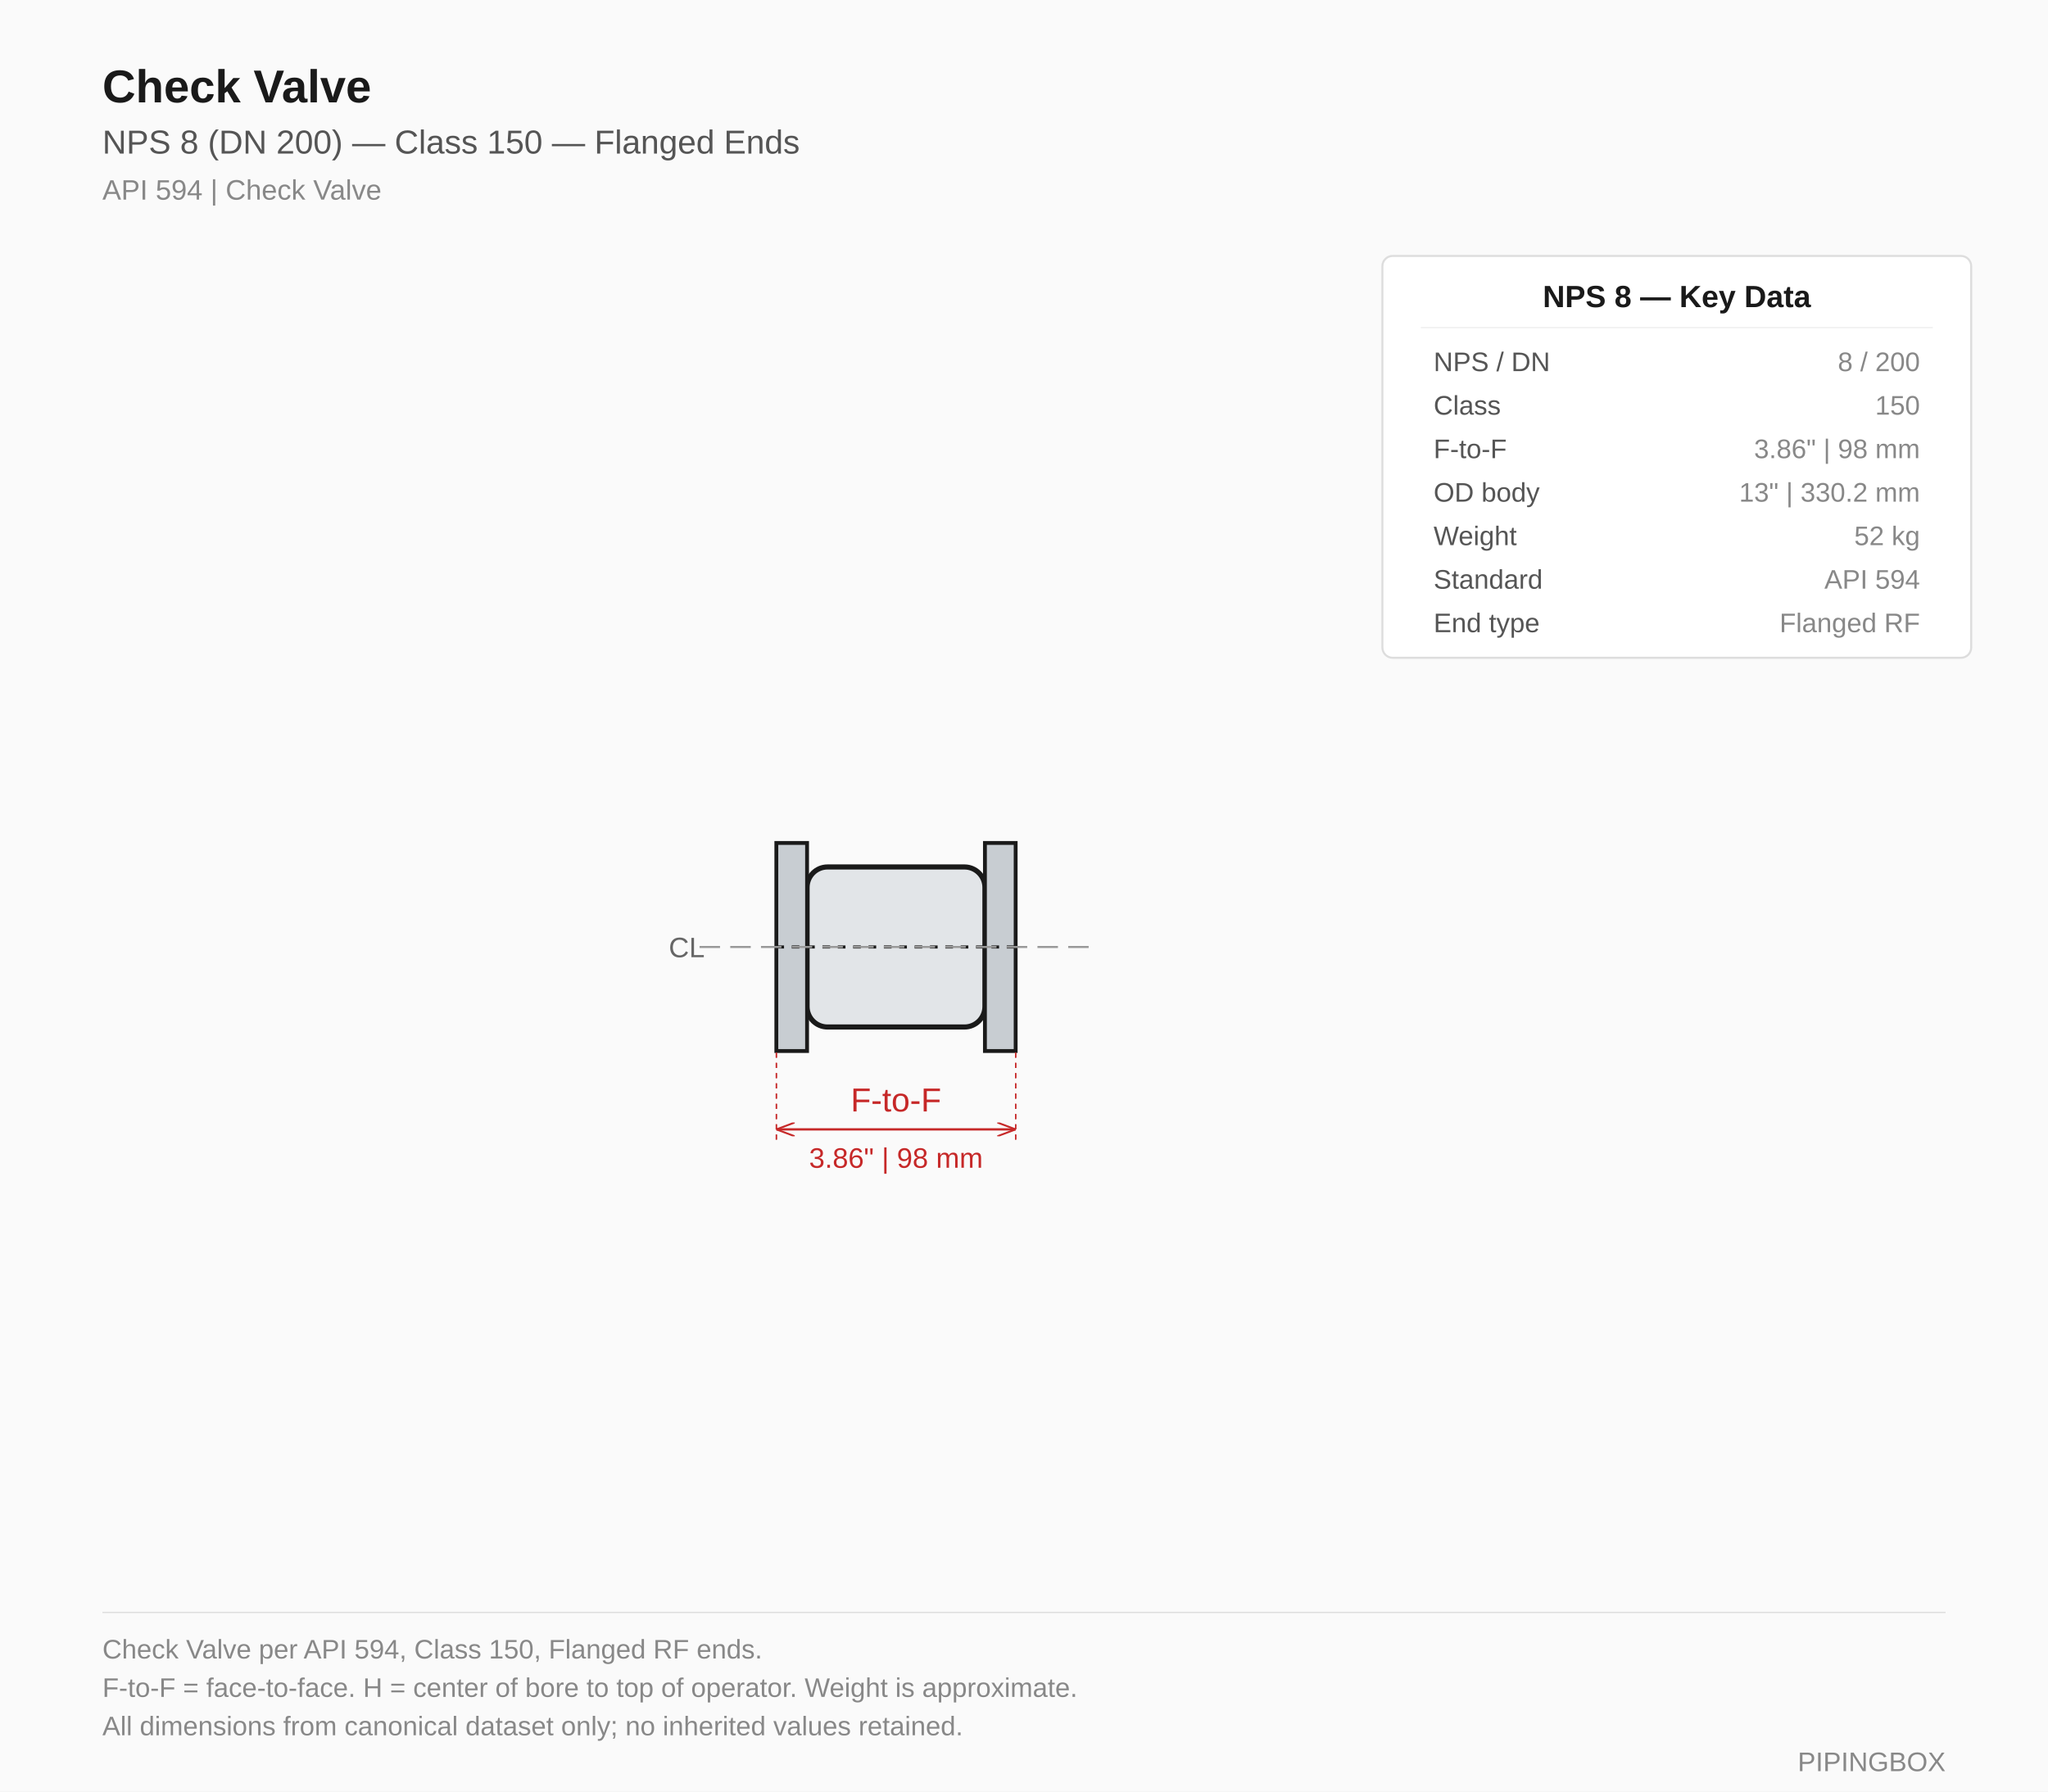
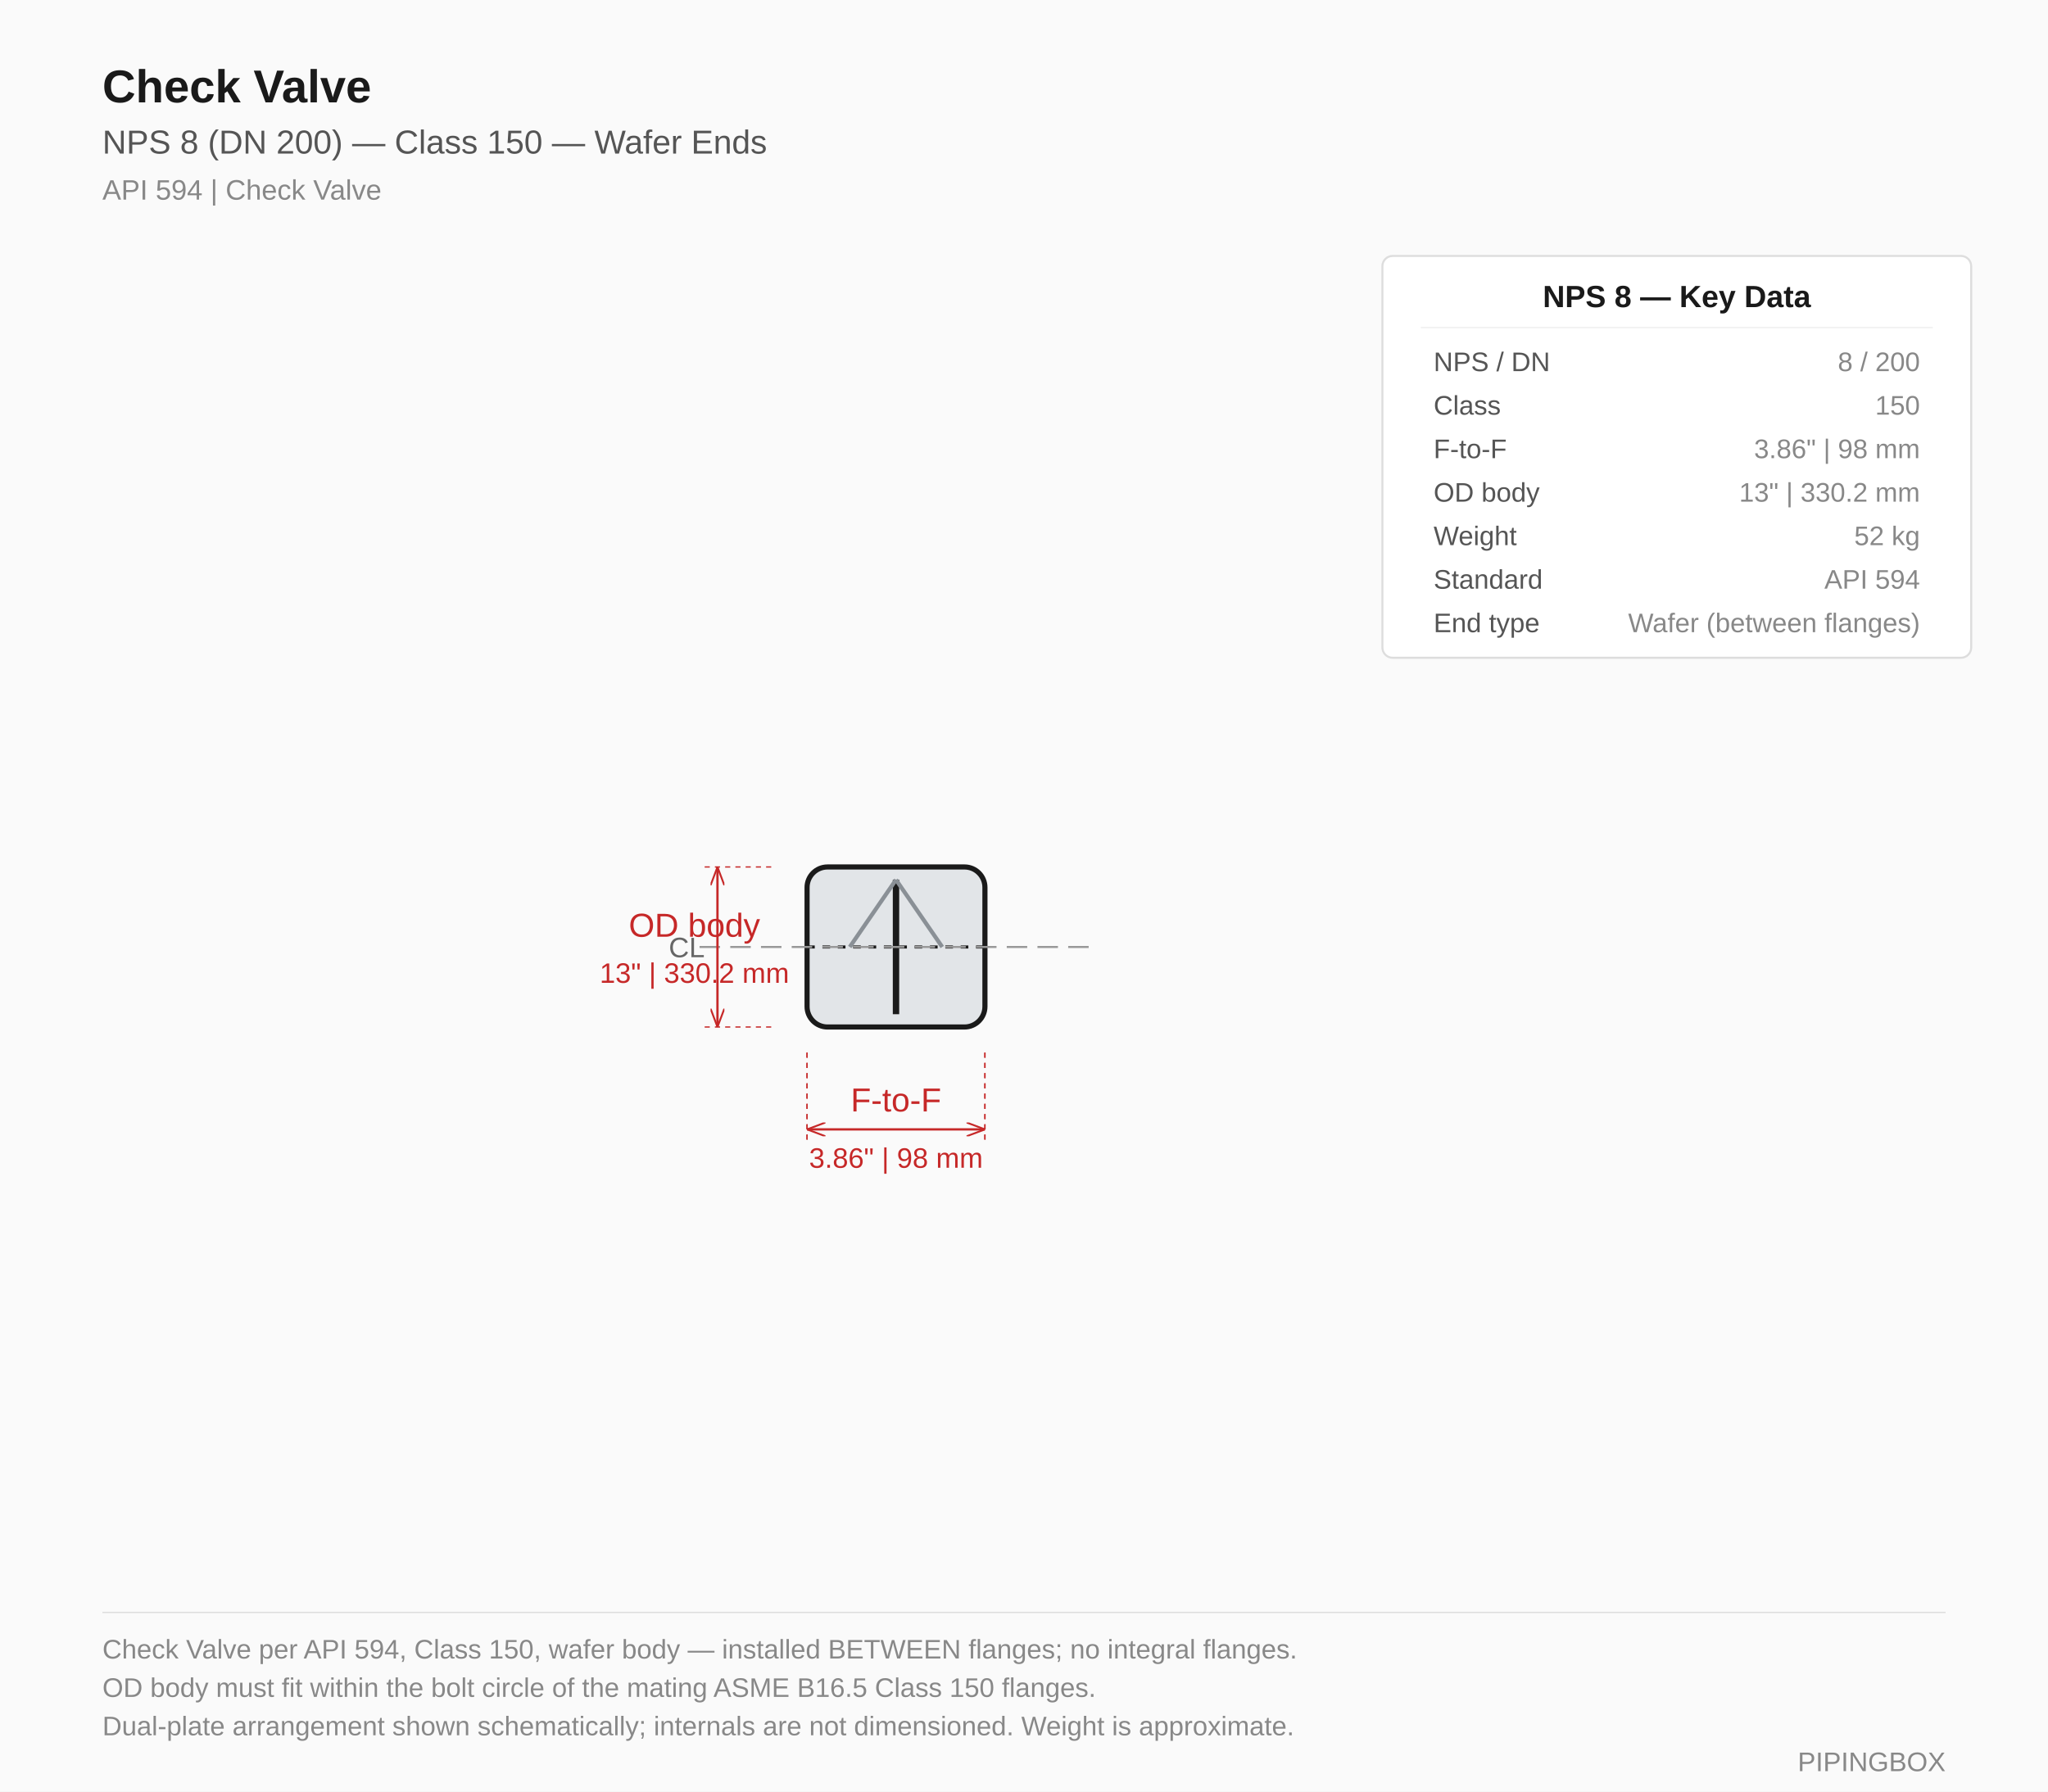
<svg xmlns="http://www.w3.org/2000/svg" viewBox="0 0 800 700" width="800" height="700">
  <defs>
    <style>
    .profile{stroke:#1a1a1a;stroke-width:2;fill:#e2e5e8}
    .profile2{stroke:#1a1a1a;stroke-width:1.6;fill:#d0d5da}
    .winding{stroke:#555;stroke-width:1;fill:none}
    .centerline{stroke:#999;stroke-width:.8;stroke-dasharray:8 4;fill:none}
    .dim-line{stroke:#c62828;stroke-width:.9;fill:none}
    .dim-text{font-family:'Segoe UI',Arial,sans-serif;font-size:13px;fill:#c62828;text-anchor:middle}
    .dim-sub{font-family:'Segoe UI',Arial,sans-serif;font-size:11px;fill:#c62828;text-anchor:middle}
    .title{font-family:'Segoe UI',Arial,sans-serif;font-size:18px;font-weight:600;fill:#1a1a1a}
    .subtitle{font-family:'Segoe UI',Arial,sans-serif;font-size:13px;fill:#555}
    .std-ref{font-family:'Segoe UI',Arial,sans-serif;font-size:11px;fill:#888}
    .note{font-family:'Segoe UI',Arial,sans-serif;font-size:10.5px;fill:#888}
    .label{font-family:'Segoe UI',Arial,sans-serif;font-size:11px;fill:#666;text-anchor:middle}
    .tbl-hdr{font-family:'Segoe UI',Arial,sans-serif;font-size:12px;fill:#1a1a1a;font-weight:600;text-anchor:middle}
    .tbl-key{font-family:'Segoe UI',Arial,sans-serif;font-size:10.5px;fill:#555;text-anchor:start}
    .tbl-val{font-family:'Segoe UI',Arial,sans-serif;font-size:10.5px;fill:#888;text-anchor:end}
    .bore{stroke:#1a1a1a;stroke-width:1.2;stroke-dasharray:3 3;fill:none}
  </style>
    <marker id="as" markerWidth="8" markerHeight="6" refX="0" refY="3" orient="auto">
      <path d="M8,0 L0,3 L8,6" fill="none" stroke="#c62828" stroke-width=".8" />
    </marker>
    <marker id="ae" markerWidth="8" markerHeight="6" refX="8" refY="3" orient="auto">
      <path d="M0,0 L8,3 L0,6" fill="none" stroke="#c62828" stroke-width=".8" />
    </marker>
  </defs>
  <rect width="800" height="700" fill="#fafafa" />
  <text x="40" y="40" class="title">Check Valve</text>
-   <text x="40" y="60" class="subtitle">NPS 8 (DN 200) — Class 150 — Flanged Ends</text>
+   <text x="40" y="60" class="subtitle">NPS 8 (DN 200) — Class 150 — Wafer Ends</text>
  <text x="40" y="78" class="std-ref">API 594 | Check Valve</text>
  <rect x="315.26" y="338.734" width="69.48" height="62.532" rx="8" class="profile" />
-   <rect x="303.26" y="329.354" width="12" height="81.292" fill="#c8cdd2" stroke="#1a1a1a" stroke-width="1.5" />
-   <rect x="384.74" y="329.354" width="12" height="81.292" fill="#c8cdd2" stroke="#1a1a1a" stroke-width="1.5" />
-   <line x1="303.26" y1="370" x2="396.74" y2="370" class="bore" />
+   <line x1="350" y1="343.737" x2="350" y2="396.263" stroke="#1a1a1a" stroke-width="2.5" />
+   <line x1="331.935" y1="370" x2="350" y2="343.737" stroke="#8a9096" stroke-width="1.6" />
+   <line x1="368.065" y1="370" x2="350" y2="343.737" stroke="#8a9096" stroke-width="1.6" />
+   <line x1="315.26" y1="370" x2="384.74" y2="370" class="bore" />
  <line x1="273.26" y1="370" x2="426.74" y2="370" class="centerline" />
  <text x="268.26" y="374" class="label" text-anchor="end">CL</text>
-   <line x1="303.26" y1="411.266" x2="303.26" y2="446.266" stroke="#c62828" stroke-width=".5" stroke-dasharray="2 2" />
-   <line x1="396.74" y1="411.266" x2="396.74" y2="446.266" stroke="#c62828" stroke-width=".5" stroke-dasharray="2 2" />
-   <line x1="303.26" y1="441.266" x2="396.74" y2="441.266" class="dim-line" marker-start="url(#as)" marker-end="url(#ae)" />
+   <line x1="315.26" y1="411.266" x2="315.26" y2="446.266" stroke="#c62828" stroke-width=".5" stroke-dasharray="2 2" />
+   <line x1="384.74" y1="411.266" x2="384.74" y2="446.266" stroke="#c62828" stroke-width=".5" stroke-dasharray="2 2" />
+   <line x1="315.26" y1="441.266" x2="384.74" y2="441.266" class="dim-line" marker-start="url(#as)" marker-end="url(#ae)" />
  <text x="350" y="434.266" class="dim-text">F-to-F</text>
  <text x="350" y="456.266" class="dim-sub">3.86" | 98 mm</text>
-   <line x1="303.26" y1="411.266" x2="303.26" y2="446.266" stroke="#c62828" stroke-width=".5" stroke-dasharray="2 2" />
-   <line x1="396.74" y1="411.266" x2="396.74" y2="446.266" stroke="#c62828" stroke-width=".5" stroke-dasharray="2 2" />
+   <line x1="315.26" y1="411.266" x2="315.26" y2="446.266" stroke="#c62828" stroke-width=".5" stroke-dasharray="2 2" />
+   <line x1="384.74" y1="411.266" x2="384.74" y2="446.266" stroke="#c62828" stroke-width=".5" stroke-dasharray="2 2" />
+   <line x1="301.26" y1="338.734" x2="275.26" y2="338.734" stroke="#c62828" stroke-width=".5" stroke-dasharray="2 2" />
+   <line x1="301.26" y1="401.266" x2="275.26" y2="401.266" stroke="#c62828" stroke-width=".5" stroke-dasharray="2 2" />
+   <line x1="280.26" y1="338.734" x2="280.26" y2="401.266" class="dim-line" marker-start="url(#as)" marker-end="url(#ae)" />
+   <text x="271.26" y="366" class="dim-text" text-anchor="end">OD body</text>
+   <text x="271.26" y="384" class="dim-sub" text-anchor="end">13" | 330.2 mm</text>
  <rect x="540" y="100" width="230" height="157" rx="4" fill="white" stroke="#ddd" stroke-width=".8" />
  <text x="655" y="120" class="tbl-hdr">NPS 8 — Key Data</text>
  <line x1="555" y1="128" x2="755" y2="128" stroke="#eee" stroke-width=".5" />
  <text x="560" y="145" class="tbl-key">NPS / DN</text>
  <text x="750" y="145" class="tbl-val">8 / 200</text>
  <text x="560" y="162" class="tbl-key">Class</text>
  <text x="750" y="162" class="tbl-val">150</text>
  <text x="560" y="179" class="tbl-key">F-to-F</text>
  <text x="750" y="179" class="tbl-val">3.86" | 98 mm</text>
  <text x="560" y="196" class="tbl-key">OD body</text>
  <text x="750" y="196" class="tbl-val">13" | 330.2 mm</text>
  <text x="560" y="213" class="tbl-key">Weight</text>
  <text x="750" y="213" class="tbl-val">52 kg</text>
  <text x="560" y="230" class="tbl-key">Standard</text>
  <text x="750" y="230" class="tbl-val">API 594</text>
  <text x="560" y="247" class="tbl-key">End type</text>
-   <text x="750" y="247" class="tbl-val">Flanged RF</text>
+   <text x="750" y="247" class="tbl-val">Wafer (between flanges)</text>
  <line x1="40" y1="630" x2="760" y2="630" stroke="#ddd" stroke-width=".5" />
-   <text x="40" y="648" class="note">Check Valve per API 594, Class 150, Flanged RF ends.</text>
-   <text x="40" y="663" class="note">F-to-F = face-to-face. H = center of bore to top of operator. Weight is approximate.</text>
-   <text x="40" y="678" class="note">All dimensions from canonical dataset only; no inherited values retained.</text>
+   <text x="40" y="648" class="note">Check Valve per API 594, Class 150, wafer body — installed BETWEEN flanges; no integral flanges.</text>
+   <text x="40" y="663" class="note">OD body must fit within the bolt circle of the mating ASME B16.5 Class 150 flanges.</text>
+   <text x="40" y="678" class="note">Dual-plate arrangement shown schematically; internals are not dimensioned. Weight is approximate.</text>
  <text x="760" y="692" class="note" text-anchor="end" fill="#ccc">PIPINGBOX</text>
</svg>
